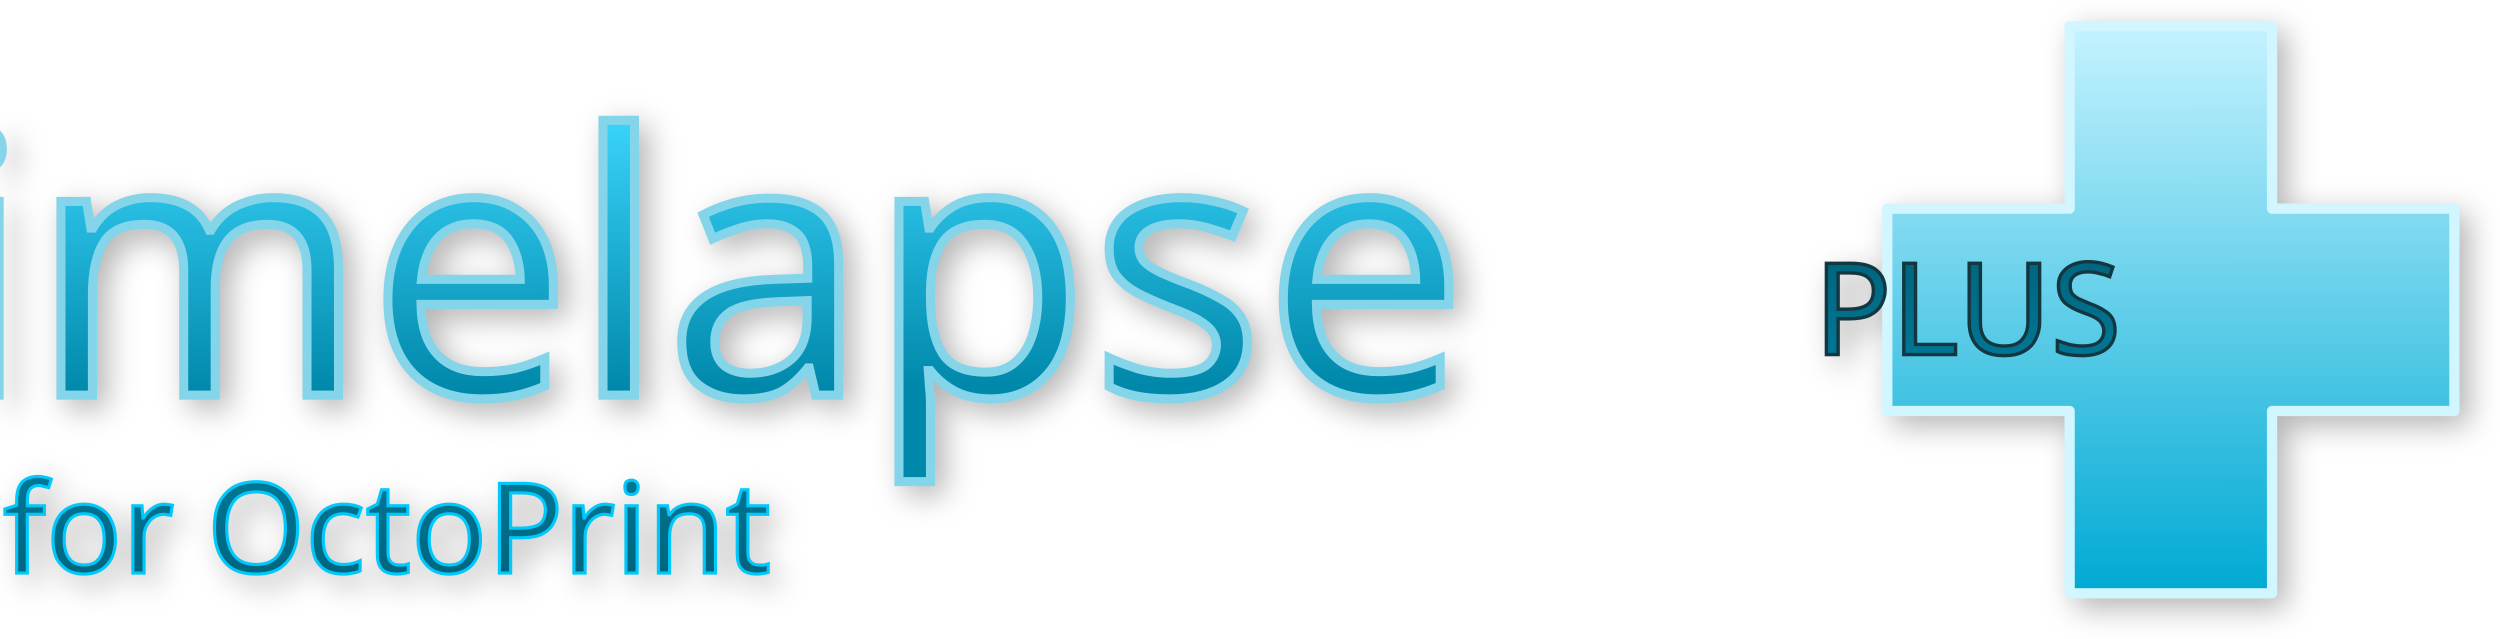
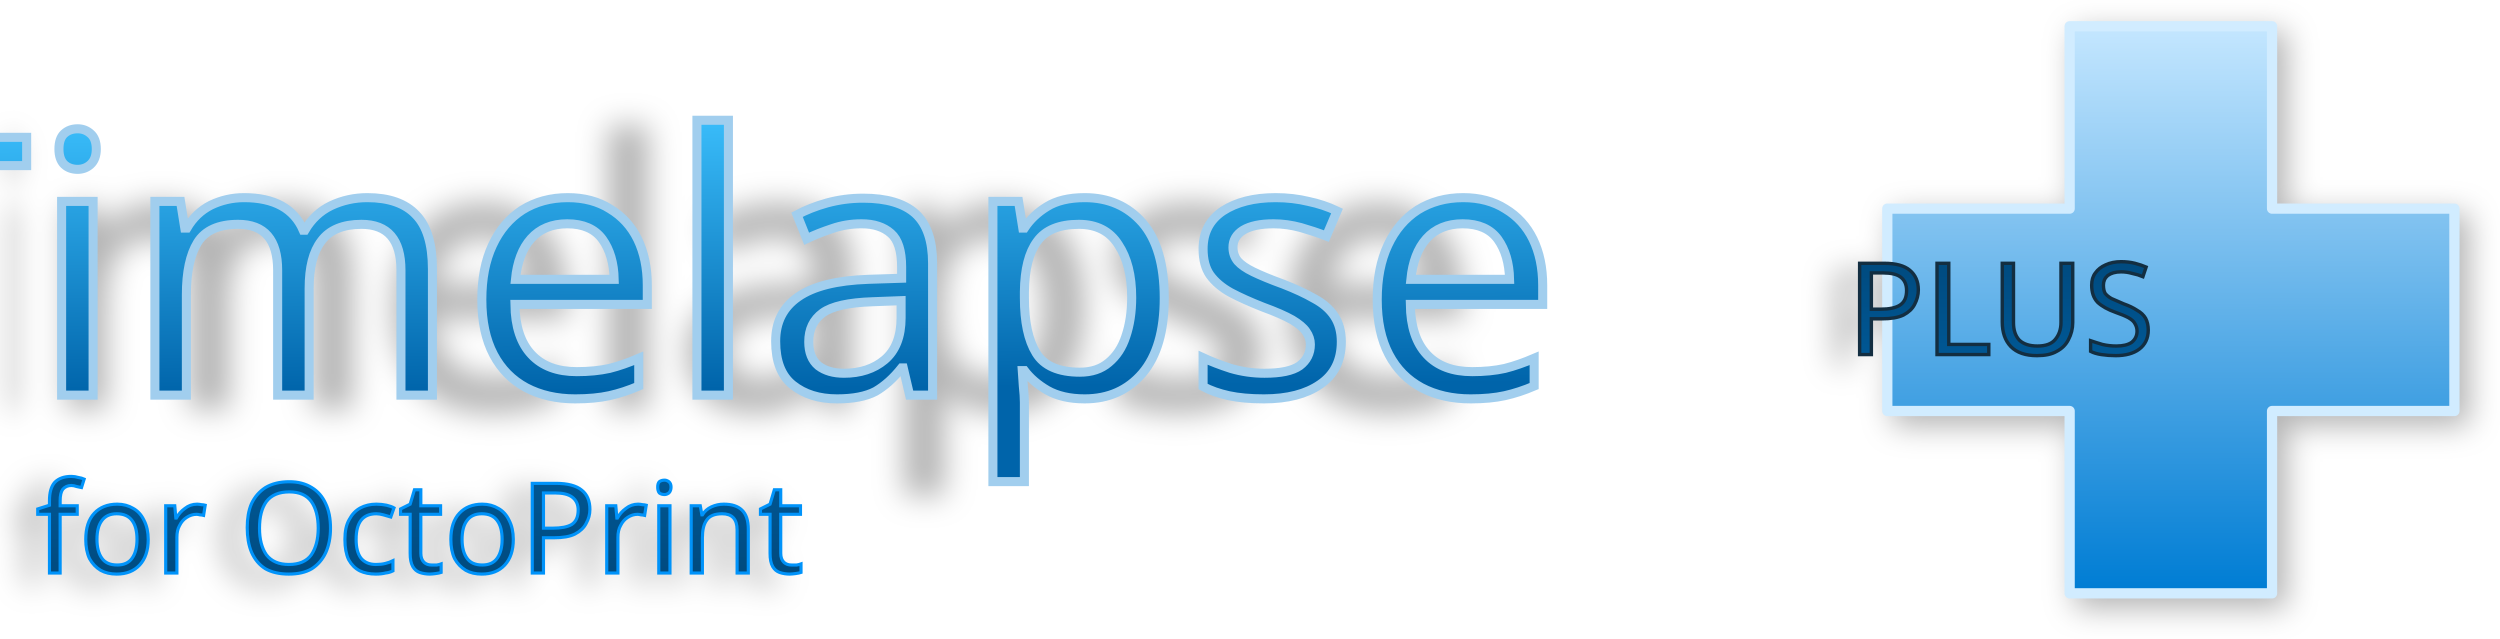
<svg xmlns="http://www.w3.org/2000/svg" xmlns:xlink="http://www.w3.org/1999/xlink" width="73.182mm" height="18.704mm" viewBox="0 0 73.182 18.704" version="1.1" id="svg8">
  <defs id="defs2">
+     <linearGradient id="linearGradient4547">
+       <stop id="stop4543" offset="0" style="stop-color:#004b80;stop-opacity:1" />
+       <stop id="stop4545" offset="1" style="stop-color:#005794;stop-opacity:1" />
+     </linearGradient>
+     <linearGradient id="linearGradient4541">
+       <stop id="stop4537" offset="0" style="stop-color:#004b80;stop-opacity:1" />
+       <stop id="stop4539" offset="1" style="stop-color:#005794;stop-opacity:1" />
+     </linearGradient>
+     <linearGradient id="linearGradient4533">
+       <stop style="stop-color:#84bfe9;stop-opacity:1;" offset="0" id="stop4529" />
+       <stop style="stop-color:#84bfe9;stop-opacity:0;" offset="1" id="stop4531" />
+     </linearGradient>
+     <linearGradient id="linearGradient4527">
+       <stop id="stop4523" offset="0" style="stop-color:#0064aa;stop-opacity:1" />
+       <stop id="stop4525" offset="1" style="stop-color:#3dc2ff;stop-opacity:1" />
+     </linearGradient>
    <linearGradient id="linearGradient4532">
-       <stop style="stop-color:#00aad4;stop-opacity:1;" offset="0" id="stop4528" />
-       <stop style="stop-color:#c5f3ff;stop-opacity:1" offset="1" id="stop4530" />
+       <stop style="stop-color:#007dd4;stop-opacity:1" offset="0" id="stop4528" />
+       <stop style="stop-color:#c5e7ff;stop-opacity:1" offset="1" id="stop4530" />
    </linearGradient>
    <linearGradient id="linearGradient4524">
      <stop style="stop-color:#006680;stop-opacity:1;" offset="0" id="stop4520" />
      <stop style="stop-color:#007694;stop-opacity:1" offset="1" id="stop4522" />
    </linearGradient>
    <linearGradient id="linearGradient4516">
      <stop style="stop-color:#0088aa;stop-opacity:1;" offset="0" id="stop4512" />
      <stop style="stop-color:#3dd8ff;stop-opacity:1" offset="1" id="stop4514" />
    </linearGradient>
-     <linearGradient xlink:href="#linearGradient4516" id="linearGradient4518" x1="-326.126" y1="113.899" x2="-326.196" y2="105.514" gradientUnits="userSpaceOnUse" />
-     <linearGradient xlink:href="#linearGradient4524" id="linearGradient4526" x1="-350.807" y1="119.354" x2="-350.826" y2="116.661" gradientUnits="userSpaceOnUse" />
-     <linearGradient xlink:href="#linearGradient4532" id="linearGradient4534" x1="-1099.984" y1="452.848" x2="-1100.038" y2="390.348" gradientUnits="userSpaceOnUse" />
-     <linearGradient xlink:href="#linearGradient4524" id="linearGradient4542" x1="-294.922" y1="110.367" x2="-294.915" y2="112.942" gradientUnits="userSpaceOnUse" />
+     <linearGradient xlink:href="#linearGradient4527" id="linearGradient4518" x1="-326.126" y1="113.899" x2="-326.196" y2="105.514" gradientUnits="userSpaceOnUse" />
+     <linearGradient xlink:href="#linearGradient4547" id="linearGradient4526" x1="-350.807" y1="119.354" x2="-350.826" y2="116.661" gradientUnits="userSpaceOnUse" />
+     <linearGradient xlink:href="#linearGradient4532" id="linearGradient4534" x1="-1099.984" y1="452.848" x2="-1100.038" y2="390.348" gradientUnits="userSpaceOnUse" gradientTransform="scale(0.2645833)" />
+     <linearGradient xlink:href="#linearGradient4541" id="linearGradient4542" x1="-294.922" y1="110.367" x2="-294.915" y2="112.942" gradientUnits="userSpaceOnUse" />
    <linearGradient xlink:href="#linearGradient4516" id="linearGradient4610" gradientUnits="userSpaceOnUse" x1="-326.126" y1="113.899" x2="-326.196" y2="105.514" />
    <linearGradient xlink:href="#linearGradient4524" id="linearGradient4614" gradientUnits="userSpaceOnUse" x1="-294.922" y1="110.367" x2="-294.915" y2="112.942" />
    <linearGradient xlink:href="#linearGradient4524" id="linearGradient4616" gradientUnits="userSpaceOnUse" x1="-350.807" y1="119.354" x2="-350.826" y2="116.661" />
    <filter style="color-interpolation-filters:sRGB" id="filter4622" x="-0.015" width="1.03" y="-0.063" height="1.127">
      <feGaussianBlur stdDeviation="0.438" id="feGaussianBlur4624" />
    </filter>
+     <linearGradient xlink:href="#linearGradient4533" id="linearGradient4535" x1="-353.624" y1="111.442" x2="-300.469" y2="111.442" gradientUnits="userSpaceOnUse" />
  </defs>
  <g id="layer1" transform="translate(354.2605,-102.5739)">
    <g id="g4551-2" style="opacity:0.3;fill:#000000;stroke:#000000;stroke-opacity:1;filter:url(#filter4622)" transform="translate(0.2834821,0.2834821)">
      <text id="text4487-3" y="114.142" x="-327.018" style="font-style:normal;font-variant:normal;font-weight:normal;font-stretch:normal;font-size:10.583px;line-height:125%;font-family:'Segoe WP Black';-inkscape-font-specification:'Segoe WP Black, ';text-align:center;letter-spacing:0px;word-spacing:0px;text-anchor:middle;fill:#000000;fill-opacity:1;stroke:#000000;stroke-width:0.265px;stroke-linecap:butt;stroke-linejoin:miter;stroke-opacity:1" xml:space="preserve">
        <tspan style="font-style:normal;font-variant:normal;font-weight:normal;font-stretch:normal;font-family:'Segoe WP Black';-inkscape-font-specification:'Segoe WP Black, ';fill:#000000;fill-opacity:1;stroke:#000000;stroke-width:0.265px;stroke-opacity:1" y="114.142" x="-327.018" id="tspan4485-6">Timelapse</tspan>
      </text>
      <path id="rect4511-4" transform="scale(0.2645833)" d="m -1109.957,390.586 v 20.174 h -20.174 v 22.391 h 20.174 v 20.174 h 22.392 v -20.174 h 20.174 v -22.391 h -20.174 v -20.174 z" style="opacity:1;fill:#000000;fill-opacity:1;fill-rule:nonzero;stroke:#000000;stroke-width:1.134;stroke-linecap:square;stroke-linejoin:round;stroke-miterlimit:4;stroke-dasharray:none;stroke-dashoffset:0;stroke-opacity:1;paint-order:markers fill stroke" />
      <text xml:space="preserve" style="font-style:normal;font-variant:normal;font-weight:normal;font-stretch:normal;font-size:3.747px;line-height:125%;font-family:'Segoe WP Black';-inkscape-font-specification:'Segoe WP Black, ';text-align:center;letter-spacing:0px;word-spacing:0px;text-anchor:middle;fill:#000000;fill-opacity:1;stroke:#000000;stroke-width:0.1;stroke-linecap:butt;stroke-linejoin:miter;stroke-miterlimit:4;stroke-dasharray:none;stroke-opacity:1" x="-293.251" y="112.953" id="text4499-0">
        <tspan id="tspan4497-7" x="-293.251" y="112.953" style="font-style:normal;font-variant:normal;font-weight:normal;font-stretch:normal;font-family:'Segoe WP Black';-inkscape-font-specification:'Segoe WP Black, ';fill:#000000;fill-opacity:1;stroke:#000000;stroke-width:0.1;stroke-miterlimit:4;stroke-dasharray:none;stroke-opacity:1">PLUS</tspan>
      </text>
      <text xml:space="preserve" style="font-style:normal;font-variant:normal;font-weight:normal;font-stretch:normal;font-size:3.684px;line-height:125%;font-family:'Segoe WP Black';-inkscape-font-specification:'Segoe WP Black, ';text-align:center;letter-spacing:0px;word-spacing:0px;text-anchor:middle;fill:#000000;fill-opacity:1;stroke:#000000;stroke-width:0.092px;stroke-linecap:butt;stroke-linejoin:miter;stroke-opacity:1" x="-339.582" y="119.346" id="text4519-5">
        <tspan id="tspan4517-0" x="-339.582" y="119.346" style="font-style:normal;font-variant:normal;font-weight:normal;font-stretch:normal;font-family:'Segoe WP Black';-inkscape-font-specification:'Segoe WP Black, ';fill:#000000;fill-opacity:1;stroke:#000000;stroke-width:0.092px;stroke-opacity:1">for OctoPrint</tspan>
      </text>
    </g>
-     <g id="g4551">
-       <text id="text4487" y="114.142" x="-327.018" style="font-style:normal;font-variant:normal;font-weight:normal;font-stretch:normal;font-size:10.583px;line-height:125%;font-family:'Segoe WP Black';-inkscape-font-specification:'Segoe WP Black, ';text-align:center;letter-spacing:0px;word-spacing:0px;text-anchor:middle;fill:url(#linearGradient4518);fill-opacity:1;stroke:#84d5e9;stroke-width:0.265px;stroke-linecap:butt;stroke-linejoin:miter;stroke-opacity:1" xml:space="preserve">
-         <tspan style="font-style:normal;font-variant:normal;font-weight:normal;font-stretch:normal;font-family:'Segoe WP Black';-inkscape-font-specification:'Segoe WP Black, ';fill:url(#linearGradient4518);fill-opacity:1;stroke:#84d5e9;stroke-width:0.265px;stroke-opacity:1" y="114.142" x="-327.018" id="tspan4485">Timelapse</tspan>
-       </text>
-       <path id="rect4511" transform="scale(0.2645833)" d="m -1109.957,390.586 v 20.174 h -20.174 v 22.391 h 20.174 v 20.174 h 22.392 v -20.174 h 20.174 v -22.391 h -20.174 v -20.174 z" style="opacity:1;fill:url(#linearGradient4534);fill-opacity:1;fill-rule:nonzero;stroke:#d1f6ff;stroke-width:1.134;stroke-linecap:square;stroke-linejoin:round;stroke-miterlimit:4;stroke-dasharray:none;stroke-dashoffset:0;stroke-opacity:1;paint-order:markers fill stroke" />
-       <text xml:space="preserve" style="font-style:normal;font-variant:normal;font-weight:normal;font-stretch:normal;font-size:3.747px;line-height:125%;font-family:'Segoe WP Black';-inkscape-font-specification:'Segoe WP Black, ';text-align:center;letter-spacing:0px;word-spacing:0px;text-anchor:middle;fill:url(#linearGradient4542);fill-opacity:1;stroke:#133741;stroke-width:0.1;stroke-linecap:butt;stroke-linejoin:miter;stroke-miterlimit:4;stroke-dasharray:none;stroke-opacity:1" x="-293.251" y="112.953" id="text4499">
-         <tspan id="tspan4497" x="-293.251" y="112.953" style="font-style:normal;font-variant:normal;font-weight:normal;font-stretch:normal;font-family:'Segoe WP Black';-inkscape-font-specification:'Segoe WP Black, ';fill:url(#linearGradient4542);fill-opacity:1;stroke:#133741;stroke-width:0.1;stroke-miterlimit:4;stroke-dasharray:none;stroke-opacity:1">PLUS</tspan>
-       </text>
-       <text xml:space="preserve" style="font-style:normal;font-variant:normal;font-weight:normal;font-stretch:normal;font-size:3.684px;line-height:125%;font-family:'Segoe WP Black';-inkscape-font-specification:'Segoe WP Black, ';text-align:center;letter-spacing:0px;word-spacing:0px;text-anchor:middle;fill:url(#linearGradient4526);fill-opacity:1;stroke:#00c8fa;stroke-width:0.092px;stroke-linecap:butt;stroke-linejoin:miter;stroke-opacity:1" x="-339.582" y="119.346" id="text4519">
-         <tspan id="tspan4517" x="-339.582" y="119.346" style="font-style:normal;font-variant:normal;font-weight:normal;font-stretch:normal;font-family:'Segoe WP Black';-inkscape-font-specification:'Segoe WP Black, ';fill:url(#linearGradient4526);fill-opacity:1;stroke:#00c8fa;stroke-width:0.092px;stroke-opacity:1">for OctoPrint</tspan>
-       </text>
-     </g>
+     <text xml:space="preserve" style="font-style:normal;font-variant:normal;font-weight:normal;font-stretch:normal;font-size:10.583px;line-height:125%;font-family:'Segoe WP Black';-inkscape-font-specification:'Segoe WP Black, ';text-align:center;letter-spacing:0px;word-spacing:0px;text-anchor:middle;fill:url(#linearGradient4518);fill-opacity:1;stroke:#a1ceee;stroke-width:0.265px;stroke-linecap:butt;stroke-linejoin:miter;stroke-opacity:1;" x="-327.018" y="114.142" id="text4487">
+       <tspan id="tspan4485" x="-327.018" y="114.142" style="font-style:normal;font-variant:normal;font-weight:normal;font-stretch:normal;font-family:'Segoe WP Black';-inkscape-font-specification:'Segoe WP Black, ';fill:url(#linearGradient4518);fill-opacity:1;stroke:#a1ceee;stroke-width:0.265px;stroke-opacity:1;">Timelapse</tspan>
+     </text>
+     <path style="opacity:1;fill:url(#linearGradient4534);fill-opacity:1;fill-rule:nonzero;stroke:#d1ecff;stroke-width:0.3;stroke-linecap:square;stroke-linejoin:round;stroke-miterlimit:4;stroke-dasharray:none;stroke-dashoffset:0;stroke-opacity:1;paint-order:markers fill stroke" d="m -293.676,103.343 v 5.338 h -5.338 v 5.924 h 5.338 v 5.338 h 5.925 v -5.338 h 5.338 v -5.924 h -5.338 v -5.338 z" id="rect4511" />
+     <text id="text4499" y="112.953" x="-293.251" style="font-style:normal;font-variant:normal;font-weight:normal;font-stretch:normal;font-size:3.747px;line-height:125%;font-family:'Segoe WP Black';-inkscape-font-specification:'Segoe WP Black, ';text-align:center;letter-spacing:0px;word-spacing:0px;text-anchor:middle;fill:url(#linearGradient4542);fill-opacity:1;stroke:#132e41;stroke-width:0.1;stroke-linecap:butt;stroke-linejoin:miter;stroke-miterlimit:4;stroke-dasharray:none;stroke-opacity:1;" xml:space="preserve">
+       <tspan style="font-style:normal;font-variant:normal;font-weight:normal;font-stretch:normal;font-family:'Segoe WP Black';-inkscape-font-specification:'Segoe WP Black, ';fill:url(#linearGradient4542);fill-opacity:1;stroke:#132e41;stroke-width:0.1;stroke-miterlimit:4;stroke-dasharray:none;stroke-opacity:1;" y="112.953" x="-293.251" id="tspan4497">PLUS</tspan>
+     </text>
+     <text id="text4519" y="119.346" x="-339.582" style="font-style:normal;font-variant:normal;font-weight:normal;font-stretch:normal;font-size:3.684px;line-height:125%;font-family:'Segoe WP Black';-inkscape-font-specification:'Segoe WP Black, ';text-align:center;letter-spacing:0px;word-spacing:0px;text-anchor:middle;fill:url(#linearGradient4526);fill-opacity:1;stroke:#0093fa;stroke-width:0.092px;stroke-linecap:butt;stroke-linejoin:miter;stroke-opacity:1;" xml:space="preserve">
+       <tspan style="font-style:normal;font-variant:normal;font-weight:normal;font-stretch:normal;font-family:'Segoe WP Black';-inkscape-font-specification:'Segoe WP Black, ';fill:url(#linearGradient4526);fill-opacity:1;stroke:#0093fa;stroke-width:0.092px;stroke-opacity:1;" y="119.346" x="-339.582" id="tspan4517">for OctoPrint</tspan>
+     </text>
  </g>
</svg>
